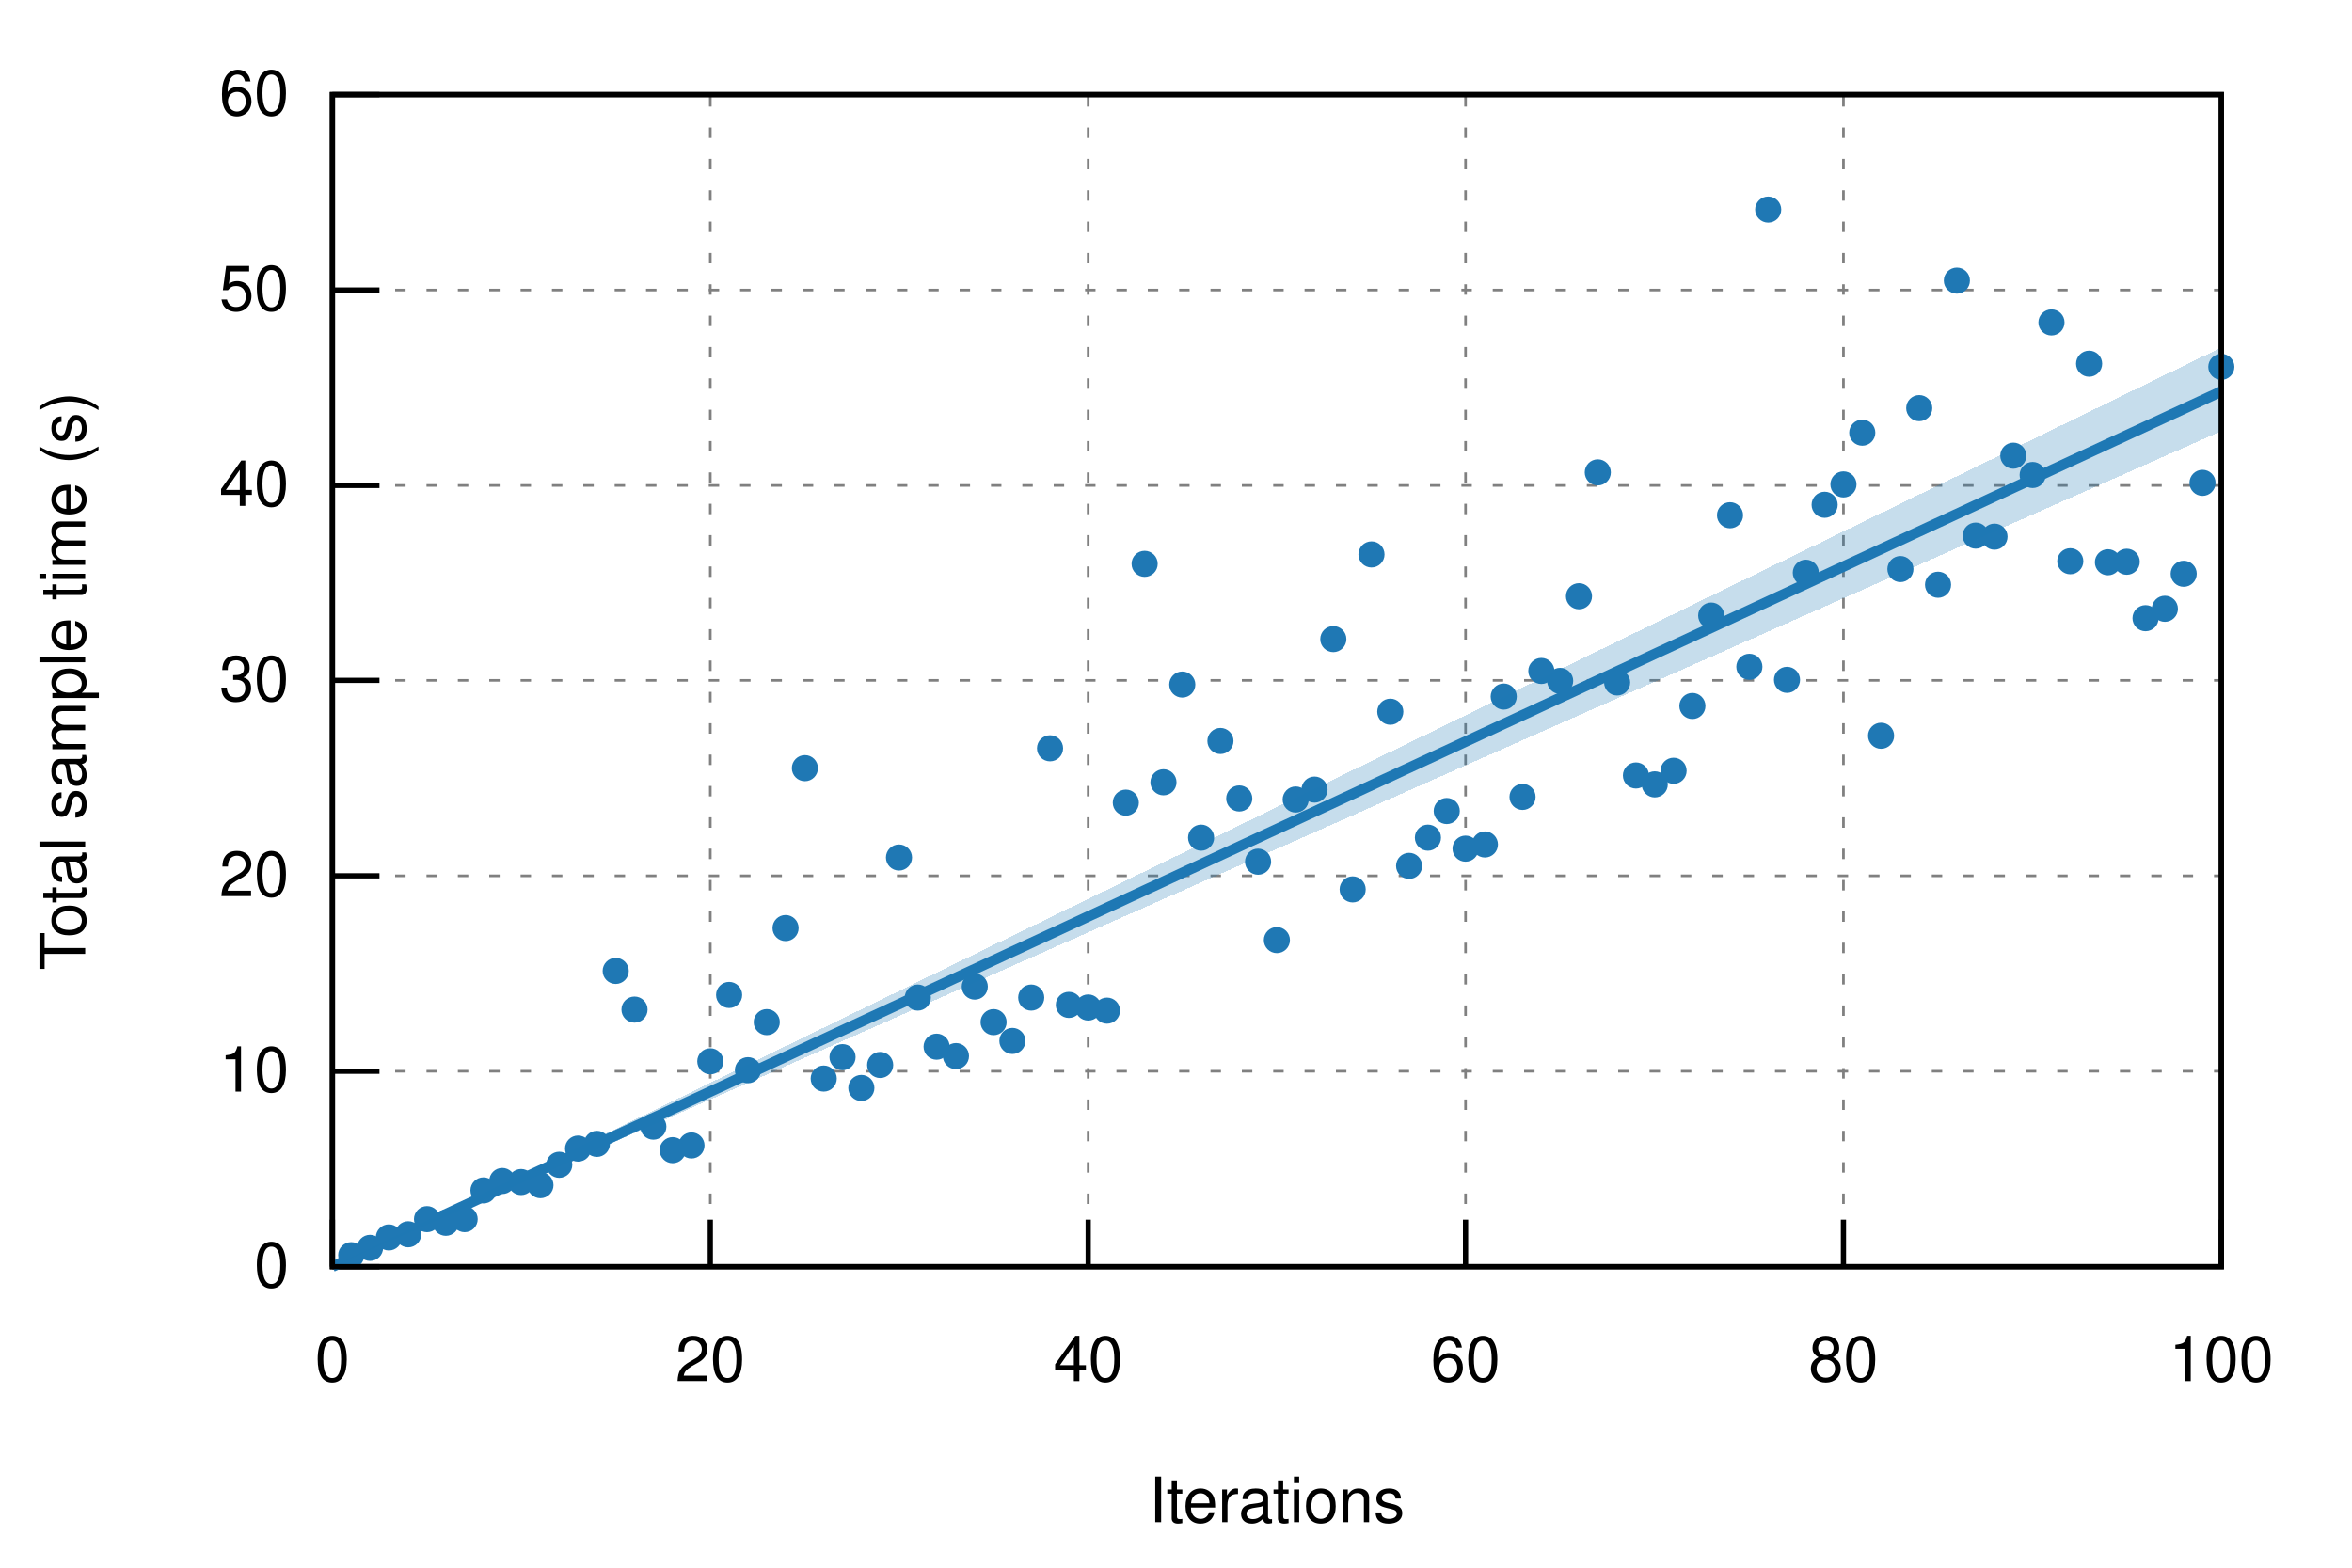
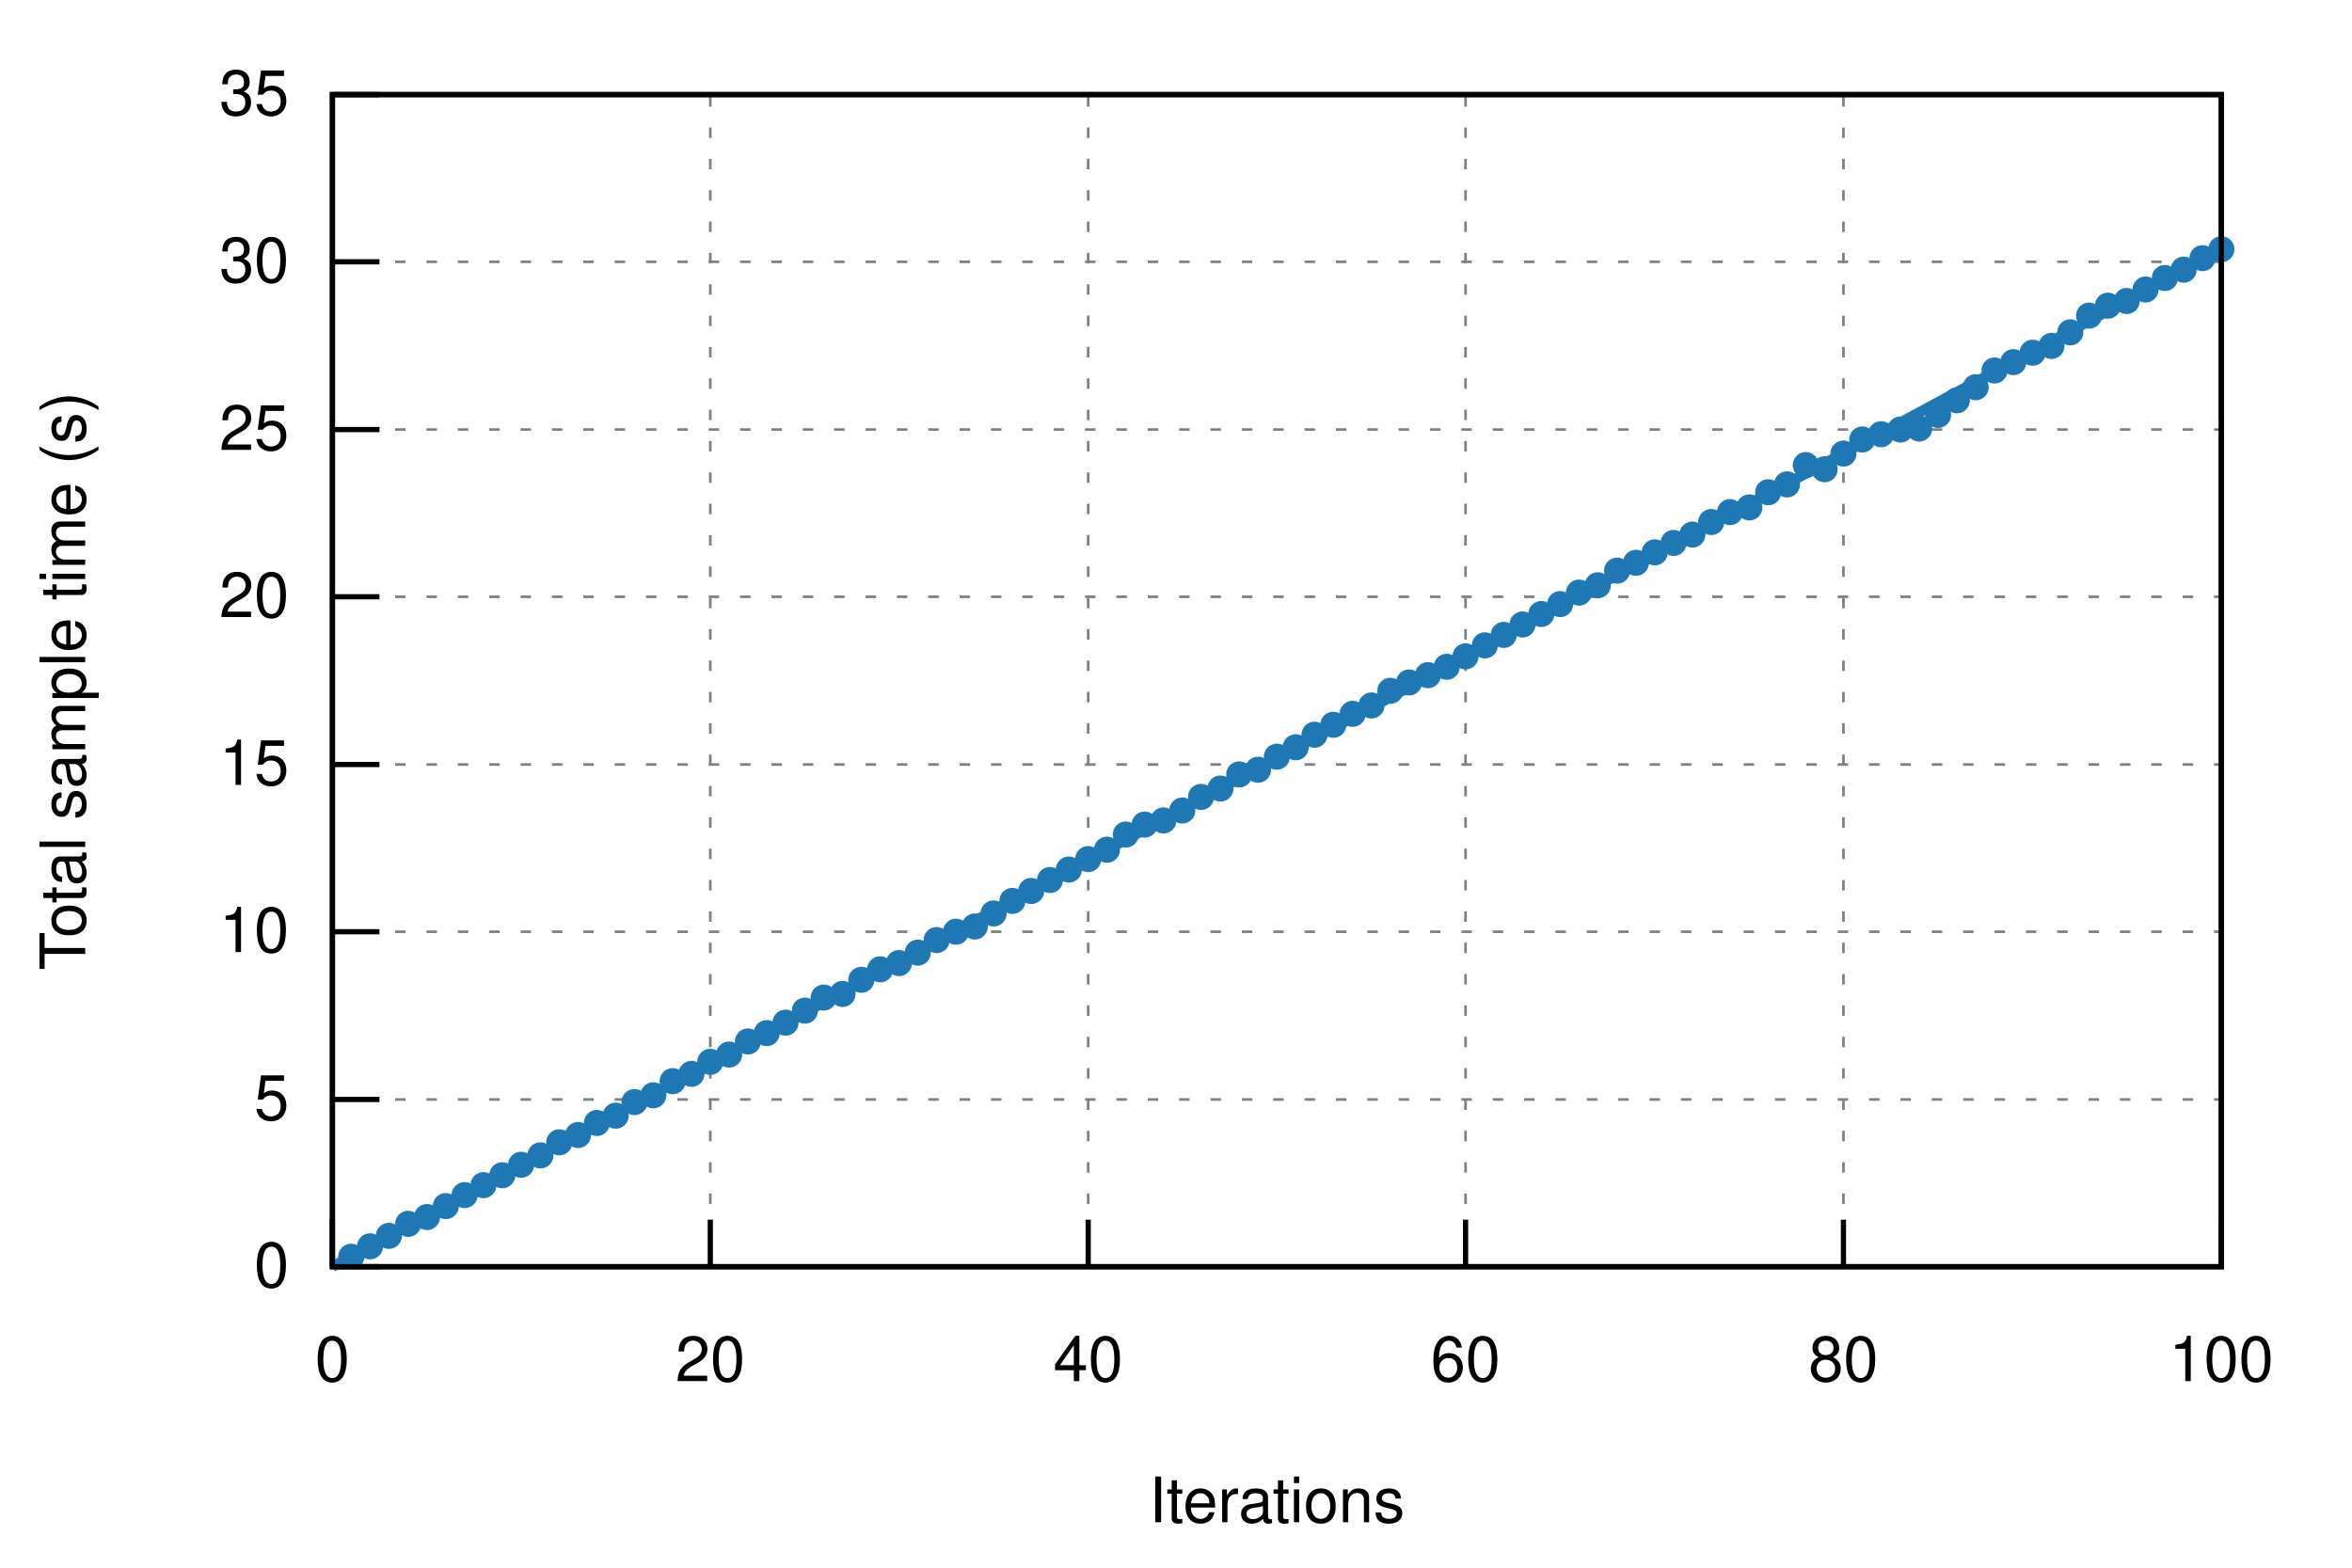
<svg xmlns="http://www.w3.org/2000/svg" xmlns:xlink="http://www.w3.org/1999/xlink" viewBox="0 0 450 300">
  <g id="gnuplot_canvas">
    <rect x="0" y="0" width="450" height="300" fill="none" />
    <defs>
      <circle id="gpDot" r="0.5" stroke-width="0.5" stroke="currentColor" />
      <path id="gpPt0" stroke-width="0.222" stroke="currentColor" d="M-1,0 h2 M0,-1 v2" />
      <path id="gpPt1" stroke-width="0.222" stroke="currentColor" d="M-1,-1 L1,1 M1,-1 L-1,1" />
      <path id="gpPt2" stroke-width="0.222" stroke="currentColor" d="M-1,0 L1,0 M0,-1 L0,1 M-1,-1 L1,1 M-1,1 L1,-1" />
      <rect id="gpPt3" stroke-width="0.222" stroke="currentColor" x="-1" y="-1" width="2" height="2" />
      <rect id="gpPt4" stroke-width="0.222" stroke="currentColor" fill="currentColor" x="-1" y="-1" width="2" height="2" />
      <circle id="gpPt5" stroke-width="0.222" stroke="currentColor" cx="0" cy="0" r="1" />
      <use xlink:href="#gpPt5" id="gpPt6" fill="currentColor" stroke="none" />
      <path id="gpPt7" stroke-width="0.222" stroke="currentColor" d="M0,-1.33 L-1.33,0.67 L1.33,0.67 z" />
      <use xlink:href="#gpPt7" id="gpPt8" fill="currentColor" stroke="none" />
      <use xlink:href="#gpPt7" id="gpPt9" stroke="currentColor" transform="rotate(180)" />
      <use xlink:href="#gpPt9" id="gpPt10" fill="currentColor" stroke="none" />
      <use xlink:href="#gpPt3" id="gpPt11" stroke="currentColor" transform="rotate(45)" />
      <use xlink:href="#gpPt11" id="gpPt12" fill="currentColor" stroke="none" />
      <path id="gpPt13" stroke-width="0.222" stroke="currentColor" d="M0,1.330 L1.265,0.411 L0.782,-1.067 L-0.782,-1.076 L-1.265,0.411 z" />
      <use xlink:href="#gpPt13" id="gpPt14" fill="currentColor" stroke="none" />
      <filter id="textbox" filterUnits="objectBoundingBox" x="0" y="0" height="1" width="1">
        <feFlood flood-color="white" flood-opacity="1" result="bgnd" />
        <feComposite in="SourceGraphic" in2="bgnd" operator="atop" />
      </filter>
      <filter id="greybox" filterUnits="objectBoundingBox" x="0" y="0" height="1" width="1">
        <feFlood flood-color="lightgrey" flood-opacity="1" result="grey" />
        <feComposite in="SourceGraphic" in2="grey" operator="atop" />
      </filter>
    </defs>
    <g fill="none" color="white" stroke="currentColor" stroke-width="1.00" stroke-linecap="butt" stroke-linejoin="miter">
</g>
    <g fill="none" color="black" stroke="currentColor" stroke-width="1.00" stroke-linecap="butt" stroke-linejoin="miter">
</g>
    <g fill="none" color="black" stroke="black" stroke-width="0.50" stroke-linecap="butt" stroke-linejoin="miter">
</g>
    <g fill="none" color="gray" stroke="currentColor" stroke-width="0.50" stroke-linecap="butt" stroke-linejoin="miter">
      <path stroke="gray" stroke-dasharray="2,4" class="gridline" d="M63.6,242.4 L425.0,242.4  " />
    </g>
    <g fill="none" color="gray" stroke="gray" stroke-width="1.00" stroke-linecap="butt" stroke-linejoin="miter">
</g>
    <g fill="none" color="black" stroke="currentColor" stroke-width="1.00" stroke-linecap="butt" stroke-linejoin="miter">
      <path stroke="black" d="M63.6,242.4 L72.6,242.4  " />
      <g transform="translate(55.3,246.3)" stroke="none" fill="black" font-family="Helvetica" font-size="12.00" text-anchor="end">
        <text>
          <tspan font-family="Helvetica"> 0</tspan>
        </text>
      </g>
    </g>
    <g fill="none" color="black" stroke="currentColor" stroke-width="1.00" stroke-linecap="butt" stroke-linejoin="miter">
</g>
    <g fill="none" color="black" stroke="black" stroke-width="0.50" stroke-linecap="butt" stroke-linejoin="miter">
</g>
    <g fill="none" color="gray" stroke="currentColor" stroke-width="0.50" stroke-linecap="butt" stroke-linejoin="miter">
-       <path stroke="gray" stroke-dasharray="2,4" class="gridline" d="M63.6,205.0 L425.0,205.0  " />
-     </g>
-     <g fill="none" color="gray" stroke="gray" stroke-width="1.00" stroke-linecap="butt" stroke-linejoin="miter">
- </g>
-     <g fill="none" color="black" stroke="currentColor" stroke-width="1.00" stroke-linecap="butt" stroke-linejoin="miter">
-       <path stroke="black" d="M63.6,205.0 L72.6,205.0  " />
-       <g transform="translate(55.3,208.9)" stroke="none" fill="black" font-family="Helvetica" font-size="12.00" text-anchor="end">
+       <path stroke="gray" stroke-dasharray="2,4" class="gridline" d="M63.6,210.4 L425.0,210.4  " />
+     </g>
+     <g fill="none" color="gray" stroke="gray" stroke-width="1.00" stroke-linecap="butt" stroke-linejoin="miter">
+ </g>
+     <g fill="none" color="black" stroke="currentColor" stroke-width="1.00" stroke-linecap="butt" stroke-linejoin="miter">
+       <path stroke="black" d="M63.6,210.4 L72.6,210.4  " />
+       <g transform="translate(55.3,214.3)" stroke="none" fill="black" font-family="Helvetica" font-size="12.00" text-anchor="end">
+         <text>
+           <tspan font-family="Helvetica"> 5</tspan>
+         </text>
+       </g>
+     </g>
+     <g fill="none" color="black" stroke="currentColor" stroke-width="1.00" stroke-linecap="butt" stroke-linejoin="miter">
+ </g>
+     <g fill="none" color="black" stroke="black" stroke-width="0.50" stroke-linecap="butt" stroke-linejoin="miter">
+ </g>
+     <g fill="none" color="gray" stroke="currentColor" stroke-width="0.50" stroke-linecap="butt" stroke-linejoin="miter">
+       <path stroke="gray" stroke-dasharray="2,4" class="gridline" d="M63.6,178.3 L425.0,178.3  " />
+     </g>
+     <g fill="none" color="gray" stroke="gray" stroke-width="1.00" stroke-linecap="butt" stroke-linejoin="miter">
+ </g>
+     <g fill="none" color="black" stroke="currentColor" stroke-width="1.00" stroke-linecap="butt" stroke-linejoin="miter">
+       <path stroke="black" d="M63.6,178.3 L72.6,178.3  " />
+       <g transform="translate(55.3,182.2)" stroke="none" fill="black" font-family="Helvetica" font-size="12.00" text-anchor="end">
        <text>
          <tspan font-family="Helvetica"> 10</tspan>
        </text>
      </g>
    </g>
    <g fill="none" color="black" stroke="currentColor" stroke-width="1.00" stroke-linecap="butt" stroke-linejoin="miter">
</g>
    <g fill="none" color="black" stroke="black" stroke-width="0.50" stroke-linecap="butt" stroke-linejoin="miter">
</g>
    <g fill="none" color="gray" stroke="currentColor" stroke-width="0.50" stroke-linecap="butt" stroke-linejoin="miter">
-       <path stroke="gray" stroke-dasharray="2,4" class="gridline" d="M63.6,167.6 L425.0,167.6  " />
-     </g>
-     <g fill="none" color="gray" stroke="gray" stroke-width="1.00" stroke-linecap="butt" stroke-linejoin="miter">
- </g>
-     <g fill="none" color="black" stroke="currentColor" stroke-width="1.00" stroke-linecap="butt" stroke-linejoin="miter">
-       <path stroke="black" d="M63.6,167.6 L72.6,167.6  " />
-       <g transform="translate(55.3,171.5)" stroke="none" fill="black" font-family="Helvetica" font-size="12.00" text-anchor="end">
+       <path stroke="gray" stroke-dasharray="2,4" class="gridline" d="M63.6,146.3 L425.0,146.3  " />
+     </g>
+     <g fill="none" color="gray" stroke="gray" stroke-width="1.00" stroke-linecap="butt" stroke-linejoin="miter">
+ </g>
+     <g fill="none" color="black" stroke="currentColor" stroke-width="1.00" stroke-linecap="butt" stroke-linejoin="miter">
+       <path stroke="black" d="M63.6,146.3 L72.6,146.3  " />
+       <g transform="translate(55.3,150.2)" stroke="none" fill="black" font-family="Helvetica" font-size="12.00" text-anchor="end">
+         <text>
+           <tspan font-family="Helvetica"> 15</tspan>
+         </text>
+       </g>
+     </g>
+     <g fill="none" color="black" stroke="currentColor" stroke-width="1.00" stroke-linecap="butt" stroke-linejoin="miter">
+ </g>
+     <g fill="none" color="black" stroke="black" stroke-width="0.50" stroke-linecap="butt" stroke-linejoin="miter">
+ </g>
+     <g fill="none" color="gray" stroke="currentColor" stroke-width="0.50" stroke-linecap="butt" stroke-linejoin="miter">
+       <path stroke="gray" stroke-dasharray="2,4" class="gridline" d="M63.6,114.2 L425.0,114.2  " />
+     </g>
+     <g fill="none" color="gray" stroke="gray" stroke-width="1.00" stroke-linecap="butt" stroke-linejoin="miter">
+ </g>
+     <g fill="none" color="black" stroke="currentColor" stroke-width="1.00" stroke-linecap="butt" stroke-linejoin="miter">
+       <path stroke="black" d="M63.6,114.2 L72.6,114.2  " />
+       <g transform="translate(55.3,118.1)" stroke="none" fill="black" font-family="Helvetica" font-size="12.00" text-anchor="end">
        <text>
          <tspan font-family="Helvetica"> 20</tspan>
        </text>
      </g>
    </g>
    <g fill="none" color="black" stroke="currentColor" stroke-width="1.00" stroke-linecap="butt" stroke-linejoin="miter">
</g>
    <g fill="none" color="black" stroke="black" stroke-width="0.50" stroke-linecap="butt" stroke-linejoin="miter">
</g>
    <g fill="none" color="gray" stroke="currentColor" stroke-width="0.50" stroke-linecap="butt" stroke-linejoin="miter">
-       <path stroke="gray" stroke-dasharray="2,4" class="gridline" d="M63.6,130.2 L425.0,130.2  " />
-     </g>
-     <g fill="none" color="gray" stroke="gray" stroke-width="1.00" stroke-linecap="butt" stroke-linejoin="miter">
- </g>
-     <g fill="none" color="black" stroke="currentColor" stroke-width="1.00" stroke-linecap="butt" stroke-linejoin="miter">
-       <path stroke="black" d="M63.6,130.2 L72.6,130.2  " />
-       <g transform="translate(55.3,134.1)" stroke="none" fill="black" font-family="Helvetica" font-size="12.00" text-anchor="end">
+       <path stroke="gray" stroke-dasharray="2,4" class="gridline" d="M63.6,82.2 L425.0,82.2  " />
+     </g>
+     <g fill="none" color="gray" stroke="gray" stroke-width="1.00" stroke-linecap="butt" stroke-linejoin="miter">
+ </g>
+     <g fill="none" color="black" stroke="currentColor" stroke-width="1.00" stroke-linecap="butt" stroke-linejoin="miter">
+       <path stroke="black" d="M63.6,82.2 L72.6,82.2  " />
+       <g transform="translate(55.3,86.1)" stroke="none" fill="black" font-family="Helvetica" font-size="12.00" text-anchor="end">
+         <text>
+           <tspan font-family="Helvetica"> 25</tspan>
+         </text>
+       </g>
+     </g>
+     <g fill="none" color="black" stroke="currentColor" stroke-width="1.00" stroke-linecap="butt" stroke-linejoin="miter">
+ </g>
+     <g fill="none" color="black" stroke="black" stroke-width="0.50" stroke-linecap="butt" stroke-linejoin="miter">
+ </g>
+     <g fill="none" color="gray" stroke="currentColor" stroke-width="0.50" stroke-linecap="butt" stroke-linejoin="miter">
+       <path stroke="gray" stroke-dasharray="2,4" class="gridline" d="M63.6,50.1 L425.0,50.1  " />
+     </g>
+     <g fill="none" color="gray" stroke="gray" stroke-width="1.00" stroke-linecap="butt" stroke-linejoin="miter">
+ </g>
+     <g fill="none" color="black" stroke="currentColor" stroke-width="1.00" stroke-linecap="butt" stroke-linejoin="miter">
+       <path stroke="black" d="M63.6,50.1 L72.6,50.1  " />
+       <g transform="translate(55.3,54.0)" stroke="none" fill="black" font-family="Helvetica" font-size="12.00" text-anchor="end">
        <text>
          <tspan font-family="Helvetica"> 30</tspan>
-         </text>
-       </g>
-     </g>
-     <g fill="none" color="black" stroke="currentColor" stroke-width="1.00" stroke-linecap="butt" stroke-linejoin="miter">
- </g>
-     <g fill="none" color="black" stroke="black" stroke-width="0.50" stroke-linecap="butt" stroke-linejoin="miter">
- </g>
-     <g fill="none" color="gray" stroke="currentColor" stroke-width="0.50" stroke-linecap="butt" stroke-linejoin="miter">
-       <path stroke="gray" stroke-dasharray="2,4" class="gridline" d="M63.6,92.9 L425.0,92.9  " />
-     </g>
-     <g fill="none" color="gray" stroke="gray" stroke-width="1.00" stroke-linecap="butt" stroke-linejoin="miter">
- </g>
-     <g fill="none" color="black" stroke="currentColor" stroke-width="1.00" stroke-linecap="butt" stroke-linejoin="miter">
-       <path stroke="black" d="M63.6,92.9 L72.6,92.9  " />
-       <g transform="translate(55.3,96.8)" stroke="none" fill="black" font-family="Helvetica" font-size="12.00" text-anchor="end">
-         <text>
-           <tspan font-family="Helvetica"> 40</tspan>
-         </text>
-       </g>
-     </g>
-     <g fill="none" color="black" stroke="currentColor" stroke-width="1.00" stroke-linecap="butt" stroke-linejoin="miter">
- </g>
-     <g fill="none" color="black" stroke="black" stroke-width="0.50" stroke-linecap="butt" stroke-linejoin="miter">
- </g>
-     <g fill="none" color="gray" stroke="currentColor" stroke-width="0.50" stroke-linecap="butt" stroke-linejoin="miter">
-       <path stroke="gray" stroke-dasharray="2,4" class="gridline" d="M63.6,55.5 L425.0,55.5  " />
-     </g>
-     <g fill="none" color="gray" stroke="gray" stroke-width="1.00" stroke-linecap="butt" stroke-linejoin="miter">
- </g>
-     <g fill="none" color="black" stroke="currentColor" stroke-width="1.00" stroke-linecap="butt" stroke-linejoin="miter">
-       <path stroke="black" d="M63.6,55.5 L72.6,55.5  " />
-       <g transform="translate(55.3,59.4)" stroke="none" fill="black" font-family="Helvetica" font-size="12.00" text-anchor="end">
-         <text>
-           <tspan font-family="Helvetica"> 50</tspan>
        </text>
      </g>
    </g>
    <g fill="none" color="black" stroke="currentColor" stroke-width="1.00" stroke-linecap="butt" stroke-linejoin="miter">
</g>
    <g fill="none" color="black" stroke="black" stroke-width="0.50" stroke-linecap="butt" stroke-linejoin="miter">
</g>
    <g fill="none" color="gray" stroke="currentColor" stroke-width="0.50" stroke-linecap="butt" stroke-linejoin="miter">
      <path stroke="gray" stroke-dasharray="2,4" class="gridline" d="M63.6,18.1 L425.0,18.1  " />
    </g>
    <g fill="none" color="gray" stroke="gray" stroke-width="1.00" stroke-linecap="butt" stroke-linejoin="miter">
</g>
    <g fill="none" color="black" stroke="currentColor" stroke-width="1.00" stroke-linecap="butt" stroke-linejoin="miter">
      <path stroke="black" d="M63.6,18.1 L72.6,18.1  " />
      <g transform="translate(55.3,22.0)" stroke="none" fill="black" font-family="Helvetica" font-size="12.00" text-anchor="end">
        <text>
-           <tspan font-family="Helvetica"> 60</tspan>
+           <tspan font-family="Helvetica"> 35</tspan>
        </text>
      </g>
    </g>
    <g fill="none" color="black" stroke="currentColor" stroke-width="1.00" stroke-linecap="butt" stroke-linejoin="miter">
</g>
    <g fill="none" color="black" stroke="black" stroke-width="0.50" stroke-linecap="butt" stroke-linejoin="miter">
</g>
    <g fill="none" color="gray" stroke="currentColor" stroke-width="0.50" stroke-linecap="butt" stroke-linejoin="miter">
      <path stroke="gray" stroke-dasharray="2,4" class="gridline" d="M63.6,242.4 L63.6,18.1  " />
    </g>
    <g fill="none" color="gray" stroke="gray" stroke-width="1.00" stroke-linecap="butt" stroke-linejoin="miter">
</g>
    <g fill="none" color="black" stroke="currentColor" stroke-width="1.00" stroke-linecap="butt" stroke-linejoin="miter">
      <path stroke="black" d="M63.6,242.4 L63.6,233.4  " />
      <g transform="translate(63.6,264.3)" stroke="none" fill="black" font-family="Helvetica" font-size="12.00" text-anchor="middle">
        <text>
          <tspan font-family="Helvetica"> 0</tspan>
        </text>
      </g>
    </g>
    <g fill="none" color="black" stroke="currentColor" stroke-width="1.00" stroke-linecap="butt" stroke-linejoin="miter">
</g>
    <g fill="none" color="black" stroke="black" stroke-width="0.50" stroke-linecap="butt" stroke-linejoin="miter">
</g>
    <g fill="none" color="gray" stroke="currentColor" stroke-width="0.50" stroke-linecap="butt" stroke-linejoin="miter">
      <path stroke="gray" stroke-dasharray="2,4" class="gridline" d="M135.9,242.4 L135.9,18.1  " />
    </g>
    <g fill="none" color="gray" stroke="gray" stroke-width="1.00" stroke-linecap="butt" stroke-linejoin="miter">
</g>
    <g fill="none" color="black" stroke="currentColor" stroke-width="1.00" stroke-linecap="butt" stroke-linejoin="miter">
      <path stroke="black" d="M135.9,242.4 L135.9,233.4  " />
      <g transform="translate(135.9,264.3)" stroke="none" fill="black" font-family="Helvetica" font-size="12.00" text-anchor="middle">
        <text>
          <tspan font-family="Helvetica"> 20</tspan>
        </text>
      </g>
    </g>
    <g fill="none" color="black" stroke="currentColor" stroke-width="1.00" stroke-linecap="butt" stroke-linejoin="miter">
</g>
    <g fill="none" color="black" stroke="black" stroke-width="0.50" stroke-linecap="butt" stroke-linejoin="miter">
</g>
    <g fill="none" color="gray" stroke="currentColor" stroke-width="0.50" stroke-linecap="butt" stroke-linejoin="miter">
      <path stroke="gray" stroke-dasharray="2,4" class="gridline" d="M208.2,242.4 L208.2,18.1  " />
    </g>
    <g fill="none" color="gray" stroke="gray" stroke-width="1.00" stroke-linecap="butt" stroke-linejoin="miter">
</g>
    <g fill="none" color="black" stroke="currentColor" stroke-width="1.00" stroke-linecap="butt" stroke-linejoin="miter">
      <path stroke="black" d="M208.2,242.4 L208.2,233.4  " />
      <g transform="translate(208.2,264.3)" stroke="none" fill="black" font-family="Helvetica" font-size="12.00" text-anchor="middle">
        <text>
          <tspan font-family="Helvetica"> 40</tspan>
        </text>
      </g>
    </g>
    <g fill="none" color="black" stroke="currentColor" stroke-width="1.00" stroke-linecap="butt" stroke-linejoin="miter">
</g>
    <g fill="none" color="black" stroke="black" stroke-width="0.50" stroke-linecap="butt" stroke-linejoin="miter">
</g>
    <g fill="none" color="gray" stroke="currentColor" stroke-width="0.50" stroke-linecap="butt" stroke-linejoin="miter">
      <path stroke="gray" stroke-dasharray="2,4" class="gridline" d="M280.4,242.4 L280.4,18.1  " />
    </g>
    <g fill="none" color="gray" stroke="gray" stroke-width="1.00" stroke-linecap="butt" stroke-linejoin="miter">
</g>
    <g fill="none" color="black" stroke="currentColor" stroke-width="1.00" stroke-linecap="butt" stroke-linejoin="miter">
      <path stroke="black" d="M280.4,242.4 L280.4,233.4  " />
      <g transform="translate(280.4,264.3)" stroke="none" fill="black" font-family="Helvetica" font-size="12.00" text-anchor="middle">
        <text>
          <tspan font-family="Helvetica"> 60</tspan>
        </text>
      </g>
    </g>
    <g fill="none" color="black" stroke="currentColor" stroke-width="1.00" stroke-linecap="butt" stroke-linejoin="miter">
</g>
    <g fill="none" color="black" stroke="black" stroke-width="0.50" stroke-linecap="butt" stroke-linejoin="miter">
</g>
    <g fill="none" color="gray" stroke="currentColor" stroke-width="0.50" stroke-linecap="butt" stroke-linejoin="miter">
      <path stroke="gray" stroke-dasharray="2,4" class="gridline" d="M352.7,242.4 L352.7,18.1  " />
    </g>
    <g fill="none" color="gray" stroke="gray" stroke-width="1.00" stroke-linecap="butt" stroke-linejoin="miter">
</g>
    <g fill="none" color="black" stroke="currentColor" stroke-width="1.00" stroke-linecap="butt" stroke-linejoin="miter">
      <path stroke="black" d="M352.7,242.4 L352.7,233.4  " />
      <g transform="translate(352.7,264.3)" stroke="none" fill="black" font-family="Helvetica" font-size="12.00" text-anchor="middle">
        <text>
          <tspan font-family="Helvetica"> 80</tspan>
        </text>
      </g>
    </g>
    <g fill="none" color="black" stroke="currentColor" stroke-width="1.00" stroke-linecap="butt" stroke-linejoin="miter">
</g>
    <g fill="none" color="black" stroke="black" stroke-width="0.50" stroke-linecap="butt" stroke-linejoin="miter">
</g>
    <g fill="none" color="gray" stroke="currentColor" stroke-width="0.50" stroke-linecap="butt" stroke-linejoin="miter">
      <path stroke="gray" stroke-dasharray="2,4" class="gridline" d="M425.0,242.4 L425.0,18.1  " />
    </g>
    <g fill="none" color="gray" stroke="gray" stroke-width="1.00" stroke-linecap="butt" stroke-linejoin="miter">
</g>
    <g fill="none" color="black" stroke="currentColor" stroke-width="1.00" stroke-linecap="butt" stroke-linejoin="miter">
      <path stroke="black" d="M425.0,242.4 L425.0,233.4  " />
      <g transform="translate(425.0,264.3)" stroke="none" fill="black" font-family="Helvetica" font-size="12.00" text-anchor="middle">
        <text>
          <tspan font-family="Helvetica"> 100</tspan>
        </text>
      </g>
    </g>
    <g fill="none" color="black" stroke="currentColor" stroke-width="1.00" stroke-linecap="butt" stroke-linejoin="miter">
</g>
    <g fill="none" color="black" stroke="currentColor" stroke-width="1.00" stroke-linecap="butt" stroke-linejoin="miter">
      <path stroke="black" d="M63.6,18.1 L63.6,242.4 L425.0,242.4 L425.0,18.1 L63.6,18.1 Z  " />
    </g>
    <g fill="none" color="black" stroke="currentColor" stroke-width="1.00" stroke-linecap="butt" stroke-linejoin="miter">
      <g transform="translate(16.3,130.3) rotate(270)" stroke="none" fill="black" font-family="Helvetica" font-size="12.00" text-anchor="middle">
        <text>
          <tspan font-family="Helvetica">Total sample time (s)</tspan>
        </text>
      </g>
    </g>
    <g fill="none" color="black" stroke="currentColor" stroke-width="1.00" stroke-linecap="butt" stroke-linejoin="miter">
      <g transform="translate(244.3,291.3)" stroke="none" fill="black" font-family="Helvetica" font-size="12.00" text-anchor="middle">
        <text>
          <tspan font-family="Helvetica">Iterations</tspan>
        </text>
      </g>
    </g>
    <g fill="none" color="black" stroke="currentColor" stroke-width="1.00" stroke-linecap="butt" stroke-linejoin="miter">
</g>
    <g id="gnuplot_plot_1">
      <g fill="none" color="black" stroke="currentColor" stroke-width="1.00" stroke-linecap="butt" stroke-linejoin="miter">
-         <use xlink:href="#gpPt6" transform="translate(67.2,240.2) scale(2.25)" color="rgb( 31, 120, 180)" />
-         <use xlink:href="#gpPt6" transform="translate(70.8,238.8) scale(2.25)" color="rgb( 31, 120, 180)" />
-         <use xlink:href="#gpPt6" transform="translate(74.4,236.8) scale(2.25)" color="rgb( 31, 120, 180)" />
-         <use xlink:href="#gpPt6" transform="translate(78.1,236.2) scale(2.25)" color="rgb( 31, 120, 180)" />
-         <use xlink:href="#gpPt6" transform="translate(81.7,233.3) scale(2.25)" color="rgb( 31, 120, 180)" />
-         <use xlink:href="#gpPt6" transform="translate(85.3,234.0) scale(2.25)" color="rgb( 31, 120, 180)" />
-         <use xlink:href="#gpPt6" transform="translate(88.9,233.3) scale(2.25)" color="rgb( 31, 120, 180)" />
-         <use xlink:href="#gpPt6" transform="translate(92.5,227.8) scale(2.25)" color="rgb( 31, 120, 180)" />
-         <use xlink:href="#gpPt6" transform="translate(96.1,226.0) scale(2.25)" color="rgb( 31, 120, 180)" />
-         <use xlink:href="#gpPt6" transform="translate(99.7,226.2) scale(2.25)" color="rgb( 31, 120, 180)" />
-         <use xlink:href="#gpPt6" transform="translate(103.4,226.8) scale(2.25)" color="rgb( 31, 120, 180)" />
-         <use xlink:href="#gpPt6" transform="translate(107.0,222.9) scale(2.25)" color="rgb( 31, 120, 180)" />
-         <use xlink:href="#gpPt6" transform="translate(110.6,219.8) scale(2.25)" color="rgb( 31, 120, 180)" />
-         <use xlink:href="#gpPt6" transform="translate(114.2,218.9) scale(2.25)" color="rgb( 31, 120, 180)" />
-         <use xlink:href="#gpPt6" transform="translate(117.8,185.8) scale(2.25)" color="rgb( 31, 120, 180)" />
-         <use xlink:href="#gpPt6" transform="translate(121.4,193.2) scale(2.25)" color="rgb( 31, 120, 180)" />
-         <use xlink:href="#gpPt6" transform="translate(125.0,215.6) scale(2.25)" color="rgb( 31, 120, 180)" />
-         <use xlink:href="#gpPt6" transform="translate(128.7,220.1) scale(2.25)" color="rgb( 31, 120, 180)" />
-         <use xlink:href="#gpPt6" transform="translate(132.3,219.2) scale(2.25)" color="rgb( 31, 120, 180)" />
-         <use xlink:href="#gpPt6" transform="translate(135.9,203.1) scale(2.25)" color="rgb( 31, 120, 180)" />
-         <use xlink:href="#gpPt6" transform="translate(139.5,190.4) scale(2.25)" color="rgb( 31, 120, 180)" />
-         <use xlink:href="#gpPt6" transform="translate(143.1,204.8) scale(2.25)" color="rgb( 31, 120, 180)" />
-         <use xlink:href="#gpPt6" transform="translate(146.7,195.6) scale(2.25)" color="rgb( 31, 120, 180)" />
-         <use xlink:href="#gpPt6" transform="translate(150.3,177.6) scale(2.25)" color="rgb( 31, 120, 180)" />
-         <use xlink:href="#gpPt6" transform="translate(154.0,147.0) scale(2.25)" color="rgb( 31, 120, 180)" />
-         <use xlink:href="#gpPt6" transform="translate(157.6,206.4) scale(2.25)" color="rgb( 31, 120, 180)" />
-         <use xlink:href="#gpPt6" transform="translate(161.2,202.3) scale(2.25)" color="rgb( 31, 120, 180)" />
-         <use xlink:href="#gpPt6" transform="translate(164.8,208.2) scale(2.25)" color="rgb( 31, 120, 180)" />
-         <use xlink:href="#gpPt6" transform="translate(168.4,203.8) scale(2.25)" color="rgb( 31, 120, 180)" />
-         <use xlink:href="#gpPt6" transform="translate(172.0,164.1) scale(2.25)" color="rgb( 31, 120, 180)" />
-         <use xlink:href="#gpPt6" transform="translate(175.6,190.9) scale(2.25)" color="rgb( 31, 120, 180)" />
-         <use xlink:href="#gpPt6" transform="translate(179.2,200.3) scale(2.25)" color="rgb( 31, 120, 180)" />
-         <use xlink:href="#gpPt6" transform="translate(182.9,202.1) scale(2.25)" color="rgb( 31, 120, 180)" />
-         <use xlink:href="#gpPt6" transform="translate(186.5,188.8) scale(2.25)" color="rgb( 31, 120, 180)" />
-         <use xlink:href="#gpPt6" transform="translate(190.1,195.6) scale(2.25)" color="rgb( 31, 120, 180)" />
-         <use xlink:href="#gpPt6" transform="translate(193.7,199.2) scale(2.25)" color="rgb( 31, 120, 180)" />
-         <use xlink:href="#gpPt6" transform="translate(197.3,190.9) scale(2.25)" color="rgb( 31, 120, 180)" />
-         <use xlink:href="#gpPt6" transform="translate(200.9,143.2) scale(2.25)" color="rgb( 31, 120, 180)" />
-         <use xlink:href="#gpPt6" transform="translate(204.5,192.3) scale(2.25)" color="rgb( 31, 120, 180)" />
-         <use xlink:href="#gpPt6" transform="translate(208.2,192.8) scale(2.25)" color="rgb( 31, 120, 180)" />
-         <use xlink:href="#gpPt6" transform="translate(211.8,193.4) scale(2.25)" color="rgb( 31, 120, 180)" />
-         <use xlink:href="#gpPt6" transform="translate(215.4,153.6) scale(2.25)" color="rgb( 31, 120, 180)" />
-         <use xlink:href="#gpPt6" transform="translate(219.0,107.9) scale(2.25)" color="rgb( 31, 120, 180)" />
-         <use xlink:href="#gpPt6" transform="translate(222.6,149.7) scale(2.25)" color="rgb( 31, 120, 180)" />
-         <use xlink:href="#gpPt6" transform="translate(226.2,131.0) scale(2.25)" color="rgb( 31, 120, 180)" />
-         <use xlink:href="#gpPt6" transform="translate(229.8,160.3) scale(2.25)" color="rgb( 31, 120, 180)" />
-         <use xlink:href="#gpPt6" transform="translate(233.5,141.8) scale(2.25)" color="rgb( 31, 120, 180)" />
-         <use xlink:href="#gpPt6" transform="translate(237.1,152.8) scale(2.25)" color="rgb( 31, 120, 180)" />
-         <use xlink:href="#gpPt6" transform="translate(240.7,164.9) scale(2.25)" color="rgb( 31, 120, 180)" />
-         <use xlink:href="#gpPt6" transform="translate(244.3,179.9) scale(2.25)" color="rgb( 31, 120, 180)" />
-         <use xlink:href="#gpPt6" transform="translate(247.9,153.0) scale(2.25)" color="rgb( 31, 120, 180)" />
-         <use xlink:href="#gpPt6" transform="translate(251.5,151.1) scale(2.25)" color="rgb( 31, 120, 180)" />
-         <use xlink:href="#gpPt6" transform="translate(255.1,122.3) scale(2.25)" color="rgb( 31, 120, 180)" />
-         <use xlink:href="#gpPt6" transform="translate(258.8,170.2) scale(2.25)" color="rgb( 31, 120, 180)" />
-         <use xlink:href="#gpPt6" transform="translate(262.4,106.1) scale(2.25)" color="rgb( 31, 120, 180)" />
-         <use xlink:href="#gpPt6" transform="translate(266.0,136.2) scale(2.25)" color="rgb( 31, 120, 180)" />
-         <use xlink:href="#gpPt6" transform="translate(269.6,165.7) scale(2.25)" color="rgb( 31, 120, 180)" />
-         <use xlink:href="#gpPt6" transform="translate(273.2,160.3) scale(2.25)" color="rgb( 31, 120, 180)" />
-         <use xlink:href="#gpPt6" transform="translate(276.8,155.2) scale(2.25)" color="rgb( 31, 120, 180)" />
-         <use xlink:href="#gpPt6" transform="translate(280.4,162.4) scale(2.25)" color="rgb( 31, 120, 180)" />
-         <use xlink:href="#gpPt6" transform="translate(284.1,161.6) scale(2.25)" color="rgb( 31, 120, 180)" />
-         <use xlink:href="#gpPt6" transform="translate(287.7,133.3) scale(2.25)" color="rgb( 31, 120, 180)" />
-         <use xlink:href="#gpPt6" transform="translate(291.3,152.5) scale(2.25)" color="rgb( 31, 120, 180)" />
-         <use xlink:href="#gpPt6" transform="translate(294.9,128.4) scale(2.25)" color="rgb( 31, 120, 180)" />
-         <use xlink:href="#gpPt6" transform="translate(298.5,130.3) scale(2.25)" color="rgb( 31, 120, 180)" />
-         <use xlink:href="#gpPt6" transform="translate(302.1,114.1) scale(2.25)" color="rgb( 31, 120, 180)" />
-         <use xlink:href="#gpPt6" transform="translate(305.7,90.4) scale(2.25)" color="rgb( 31, 120, 180)" />
-         <use xlink:href="#gpPt6" transform="translate(309.4,130.6) scale(2.25)" color="rgb( 31, 120, 180)" />
-         <use xlink:href="#gpPt6" transform="translate(313.0,148.4) scale(2.25)" color="rgb( 31, 120, 180)" />
-         <use xlink:href="#gpPt6" transform="translate(316.6,150.1) scale(2.25)" color="rgb( 31, 120, 180)" />
-         <use xlink:href="#gpPt6" transform="translate(320.2,147.5) scale(2.25)" color="rgb( 31, 120, 180)" />
-         <use xlink:href="#gpPt6" transform="translate(323.8,135.1) scale(2.25)" color="rgb( 31, 120, 180)" />
-         <use xlink:href="#gpPt6" transform="translate(327.4,117.8) scale(2.25)" color="rgb( 31, 120, 180)" />
-         <use xlink:href="#gpPt6" transform="translate(331.0,98.6) scale(2.25)" color="rgb( 31, 120, 180)" />
-         <use xlink:href="#gpPt6" transform="translate(334.7,127.6) scale(2.25)" color="rgb( 31, 120, 180)" />
-         <use xlink:href="#gpPt6" transform="translate(338.3,40.1) scale(2.25)" color="rgb( 31, 120, 180)" />
-         <use xlink:href="#gpPt6" transform="translate(341.9,130.1) scale(2.25)" color="rgb( 31, 120, 180)" />
-         <use xlink:href="#gpPt6" transform="translate(345.5,109.6) scale(2.25)" color="rgb( 31, 120, 180)" />
-         <use xlink:href="#gpPt6" transform="translate(349.1,96.6) scale(2.25)" color="rgb( 31, 120, 180)" />
-         <use xlink:href="#gpPt6" transform="translate(352.7,92.7) scale(2.25)" color="rgb( 31, 120, 180)" />
-         <use xlink:href="#gpPt6" transform="translate(356.3,82.8) scale(2.25)" color="rgb( 31, 120, 180)" />
-         <use xlink:href="#gpPt6" transform="translate(359.9,140.8) scale(2.25)" color="rgb( 31, 120, 180)" />
-         <use xlink:href="#gpPt6" transform="translate(363.6,108.9) scale(2.25)" color="rgb( 31, 120, 180)" />
-         <use xlink:href="#gpPt6" transform="translate(367.2,78.1) scale(2.25)" color="rgb( 31, 120, 180)" />
-         <use xlink:href="#gpPt6" transform="translate(370.8,111.9) scale(2.25)" color="rgb( 31, 120, 180)" />
-         <use xlink:href="#gpPt6" transform="translate(374.4,53.7) scale(2.25)" color="rgb( 31, 120, 180)" />
-         <use xlink:href="#gpPt6" transform="translate(378.0,102.5) scale(2.25)" color="rgb( 31, 120, 180)" />
-         <use xlink:href="#gpPt6" transform="translate(381.6,102.7) scale(2.25)" color="rgb( 31, 120, 180)" />
-         <use xlink:href="#gpPt6" transform="translate(385.2,87.2) scale(2.25)" color="rgb( 31, 120, 180)" />
-         <use xlink:href="#gpPt6" transform="translate(388.9,90.9) scale(2.25)" color="rgb( 31, 120, 180)" />
-         <use xlink:href="#gpPt6" transform="translate(392.5,61.7) scale(2.25)" color="rgb( 31, 120, 180)" />
-         <use xlink:href="#gpPt6" transform="translate(396.1,107.4) scale(2.25)" color="rgb( 31, 120, 180)" />
-         <use xlink:href="#gpPt6" transform="translate(399.7,69.6) scale(2.25)" color="rgb( 31, 120, 180)" />
-         <use xlink:href="#gpPt6" transform="translate(403.3,107.6) scale(2.25)" color="rgb( 31, 120, 180)" />
-         <use xlink:href="#gpPt6" transform="translate(406.9,107.5) scale(2.25)" color="rgb( 31, 120, 180)" />
-         <use xlink:href="#gpPt6" transform="translate(410.5,118.3) scale(2.25)" color="rgb( 31, 120, 180)" />
-         <use xlink:href="#gpPt6" transform="translate(414.2,116.5) scale(2.25)" color="rgb( 31, 120, 180)" />
-         <use xlink:href="#gpPt6" transform="translate(417.8,109.8) scale(2.25)" color="rgb( 31, 120, 180)" />
-         <use xlink:href="#gpPt6" transform="translate(421.4,92.4) scale(2.25)" color="rgb( 31, 120, 180)" />
-         <use xlink:href="#gpPt6" transform="translate(425.0,70.2) scale(2.25)" color="rgb( 31, 120, 180)" />
+         <use xlink:href="#gpPt6" transform="translate(67.2,240.5) scale(2.25)" color="rgb( 31, 120, 180)" />
+         <use xlink:href="#gpPt6" transform="translate(70.8,238.5) scale(2.25)" color="rgb( 31, 120, 180)" />
+         <use xlink:href="#gpPt6" transform="translate(74.4,236.5) scale(2.25)" color="rgb( 31, 120, 180)" />
+         <use xlink:href="#gpPt6" transform="translate(78.1,234.2) scale(2.25)" color="rgb( 31, 120, 180)" />
+         <use xlink:href="#gpPt6" transform="translate(81.7,232.9) scale(2.25)" color="rgb( 31, 120, 180)" />
+         <use xlink:href="#gpPt6" transform="translate(85.3,230.8) scale(2.25)" color="rgb( 31, 120, 180)" />
+         <use xlink:href="#gpPt6" transform="translate(88.9,228.7) scale(2.25)" color="rgb( 31, 120, 180)" />
+         <use xlink:href="#gpPt6" transform="translate(92.5,226.8) scale(2.25)" color="rgb( 31, 120, 180)" />
+         <use xlink:href="#gpPt6" transform="translate(96.1,224.9) scale(2.25)" color="rgb( 31, 120, 180)" />
+         <use xlink:href="#gpPt6" transform="translate(99.7,222.9) scale(2.25)" color="rgb( 31, 120, 180)" />
+         <use xlink:href="#gpPt6" transform="translate(103.4,221.1) scale(2.25)" color="rgb( 31, 120, 180)" />
+         <use xlink:href="#gpPt6" transform="translate(107.0,218.6) scale(2.25)" color="rgb( 31, 120, 180)" />
+         <use xlink:href="#gpPt6" transform="translate(110.6,217.2) scale(2.25)" color="rgb( 31, 120, 180)" />
+         <use xlink:href="#gpPt6" transform="translate(114.2,214.9) scale(2.25)" color="rgb( 31, 120, 180)" />
+         <use xlink:href="#gpPt6" transform="translate(117.8,213.5) scale(2.25)" color="rgb( 31, 120, 180)" />
+         <use xlink:href="#gpPt6" transform="translate(121.4,210.9) scale(2.25)" color="rgb( 31, 120, 180)" />
+         <use xlink:href="#gpPt6" transform="translate(125.0,209.6) scale(2.25)" color="rgb( 31, 120, 180)" />
+         <use xlink:href="#gpPt6" transform="translate(128.7,206.9) scale(2.25)" color="rgb( 31, 120, 180)" />
+         <use xlink:href="#gpPt6" transform="translate(132.3,205.5) scale(2.25)" color="rgb( 31, 120, 180)" />
+         <use xlink:href="#gpPt6" transform="translate(135.9,203.2) scale(2.25)" color="rgb( 31, 120, 180)" />
+         <use xlink:href="#gpPt6" transform="translate(139.5,201.8) scale(2.25)" color="rgb( 31, 120, 180)" />
+         <use xlink:href="#gpPt6" transform="translate(143.1,199.3) scale(2.25)" color="rgb( 31, 120, 180)" />
+         <use xlink:href="#gpPt6" transform="translate(146.7,197.7) scale(2.25)" color="rgb( 31, 120, 180)" />
+         <use xlink:href="#gpPt6" transform="translate(150.3,195.7) scale(2.25)" color="rgb( 31, 120, 180)" />
+         <use xlink:href="#gpPt6" transform="translate(154.0,193.4) scale(2.25)" color="rgb( 31, 120, 180)" />
+         <use xlink:href="#gpPt6" transform="translate(157.6,190.9) scale(2.25)" color="rgb( 31, 120, 180)" />
+         <use xlink:href="#gpPt6" transform="translate(161.2,190.2) scale(2.25)" color="rgb( 31, 120, 180)" />
+         <use xlink:href="#gpPt6" transform="translate(164.8,187.5) scale(2.25)" color="rgb( 31, 120, 180)" />
+         <use xlink:href="#gpPt6" transform="translate(168.4,185.5) scale(2.25)" color="rgb( 31, 120, 180)" />
+         <use xlink:href="#gpPt6" transform="translate(172.0,184.3) scale(2.25)" color="rgb( 31, 120, 180)" />
+         <use xlink:href="#gpPt6" transform="translate(175.6,182.3) scale(2.25)" color="rgb( 31, 120, 180)" />
+         <use xlink:href="#gpPt6" transform="translate(179.2,179.9) scale(2.25)" color="rgb( 31, 120, 180)" />
+         <use xlink:href="#gpPt6" transform="translate(182.9,178.3) scale(2.25)" color="rgb( 31, 120, 180)" />
+         <use xlink:href="#gpPt6" transform="translate(186.5,177.3) scale(2.25)" color="rgb( 31, 120, 180)" />
+         <use xlink:href="#gpPt6" transform="translate(190.1,174.8) scale(2.25)" color="rgb( 31, 120, 180)" />
+         <use xlink:href="#gpPt6" transform="translate(193.7,172.4) scale(2.25)" color="rgb( 31, 120, 180)" />
+         <use xlink:href="#gpPt6" transform="translate(197.3,170.5) scale(2.25)" color="rgb( 31, 120, 180)" />
+         <use xlink:href="#gpPt6" transform="translate(200.9,168.4) scale(2.25)" color="rgb( 31, 120, 180)" />
+         <use xlink:href="#gpPt6" transform="translate(204.5,166.4) scale(2.25)" color="rgb( 31, 120, 180)" />
+         <use xlink:href="#gpPt6" transform="translate(208.2,164.4) scale(2.25)" color="rgb( 31, 120, 180)" />
+         <use xlink:href="#gpPt6" transform="translate(211.8,162.6) scale(2.25)" color="rgb( 31, 120, 180)" />
+         <use xlink:href="#gpPt6" transform="translate(215.4,159.7) scale(2.25)" color="rgb( 31, 120, 180)" />
+         <use xlink:href="#gpPt6" transform="translate(219.0,157.8) scale(2.25)" color="rgb( 31, 120, 180)" />
+         <use xlink:href="#gpPt6" transform="translate(222.6,157.0) scale(2.25)" color="rgb( 31, 120, 180)" />
+         <use xlink:href="#gpPt6" transform="translate(226.2,155.1) scale(2.25)" color="rgb( 31, 120, 180)" />
+         <use xlink:href="#gpPt6" transform="translate(229.8,152.5) scale(2.25)" color="rgb( 31, 120, 180)" />
+         <use xlink:href="#gpPt6" transform="translate(233.5,150.9) scale(2.25)" color="rgb( 31, 120, 180)" />
+         <use xlink:href="#gpPt6" transform="translate(237.1,148.2) scale(2.25)" color="rgb( 31, 120, 180)" />
+         <use xlink:href="#gpPt6" transform="translate(240.7,147.3) scale(2.25)" color="rgb( 31, 120, 180)" />
+         <use xlink:href="#gpPt6" transform="translate(244.3,144.8) scale(2.25)" color="rgb( 31, 120, 180)" />
+         <use xlink:href="#gpPt6" transform="translate(247.9,143.0) scale(2.25)" color="rgb( 31, 120, 180)" />
+         <use xlink:href="#gpPt6" transform="translate(251.5,140.6) scale(2.25)" color="rgb( 31, 120, 180)" />
+         <use xlink:href="#gpPt6" transform="translate(255.1,138.7) scale(2.25)" color="rgb( 31, 120, 180)" />
+         <use xlink:href="#gpPt6" transform="translate(258.8,136.6) scale(2.25)" color="rgb( 31, 120, 180)" />
+         <use xlink:href="#gpPt6" transform="translate(262.4,135.0) scale(2.25)" color="rgb( 31, 120, 180)" />
+         <use xlink:href="#gpPt6" transform="translate(266.0,132.2) scale(2.25)" color="rgb( 31, 120, 180)" />
+         <use xlink:href="#gpPt6" transform="translate(269.6,130.6) scale(2.25)" color="rgb( 31, 120, 180)" />
+         <use xlink:href="#gpPt6" transform="translate(273.2,129.2) scale(2.25)" color="rgb( 31, 120, 180)" />
+         <use xlink:href="#gpPt6" transform="translate(276.8,127.6) scale(2.25)" color="rgb( 31, 120, 180)" />
+         <use xlink:href="#gpPt6" transform="translate(280.4,125.6) scale(2.25)" color="rgb( 31, 120, 180)" />
+         <use xlink:href="#gpPt6" transform="translate(284.1,123.5) scale(2.25)" color="rgb( 31, 120, 180)" />
+         <use xlink:href="#gpPt6" transform="translate(287.7,121.5) scale(2.25)" color="rgb( 31, 120, 180)" />
+         <use xlink:href="#gpPt6" transform="translate(291.3,119.5) scale(2.25)" color="rgb( 31, 120, 180)" />
+         <use xlink:href="#gpPt6" transform="translate(294.9,117.5) scale(2.25)" color="rgb( 31, 120, 180)" />
+         <use xlink:href="#gpPt6" transform="translate(298.5,115.6) scale(2.25)" color="rgb( 31, 120, 180)" />
+         <use xlink:href="#gpPt6" transform="translate(302.1,113.4) scale(2.25)" color="rgb( 31, 120, 180)" />
+         <use xlink:href="#gpPt6" transform="translate(305.7,112.0) scale(2.25)" color="rgb( 31, 120, 180)" />
+         <use xlink:href="#gpPt6" transform="translate(309.4,109.2) scale(2.25)" color="rgb( 31, 120, 180)" />
+         <use xlink:href="#gpPt6" transform="translate(313.0,107.7) scale(2.25)" color="rgb( 31, 120, 180)" />
+         <use xlink:href="#gpPt6" transform="translate(316.6,105.7) scale(2.25)" color="rgb( 31, 120, 180)" />
+         <use xlink:href="#gpPt6" transform="translate(320.2,103.9) scale(2.25)" color="rgb( 31, 120, 180)" />
+         <use xlink:href="#gpPt6" transform="translate(323.8,102.3) scale(2.25)" color="rgb( 31, 120, 180)" />
+         <use xlink:href="#gpPt6" transform="translate(327.4,99.9) scale(2.25)" color="rgb( 31, 120, 180)" />
+         <use xlink:href="#gpPt6" transform="translate(331.0,98.0) scale(2.25)" color="rgb( 31, 120, 180)" />
+         <use xlink:href="#gpPt6" transform="translate(334.7,97.1) scale(2.25)" color="rgb( 31, 120, 180)" />
+         <use xlink:href="#gpPt6" transform="translate(338.3,94.2) scale(2.25)" color="rgb( 31, 120, 180)" />
+         <use xlink:href="#gpPt6" transform="translate(341.9,92.7) scale(2.25)" color="rgb( 31, 120, 180)" />
+         <use xlink:href="#gpPt6" transform="translate(345.5,89.0) scale(2.25)" color="rgb( 31, 120, 180)" />
+         <use xlink:href="#gpPt6" transform="translate(349.1,89.8) scale(2.25)" color="rgb( 31, 120, 180)" />
+         <use xlink:href="#gpPt6" transform="translate(352.7,86.8) scale(2.25)" color="rgb( 31, 120, 180)" />
+         <use xlink:href="#gpPt6" transform="translate(356.3,84.1) scale(2.25)" color="rgb( 31, 120, 180)" />
+         <use xlink:href="#gpPt6" transform="translate(359.9,83.1) scale(2.25)" color="rgb( 31, 120, 180)" />
+         <use xlink:href="#gpPt6" transform="translate(363.6,82.2) scale(2.25)" color="rgb( 31, 120, 180)" />
+         <use xlink:href="#gpPt6" transform="translate(367.2,82.0) scale(2.25)" color="rgb( 31, 120, 180)" />
+         <use xlink:href="#gpPt6" transform="translate(370.8,79.4) scale(2.25)" color="rgb( 31, 120, 180)" />
+         <use xlink:href="#gpPt6" transform="translate(374.4,76.6) scale(2.25)" color="rgb( 31, 120, 180)" />
+         <use xlink:href="#gpPt6" transform="translate(378.0,74.1) scale(2.25)" color="rgb( 31, 120, 180)" />
+         <use xlink:href="#gpPt6" transform="translate(381.6,70.9) scale(2.25)" color="rgb( 31, 120, 180)" />
+         <use xlink:href="#gpPt6" transform="translate(385.2,69.3) scale(2.25)" color="rgb( 31, 120, 180)" />
+         <use xlink:href="#gpPt6" transform="translate(388.9,67.5) scale(2.25)" color="rgb( 31, 120, 180)" />
+         <use xlink:href="#gpPt6" transform="translate(392.5,66.2) scale(2.25)" color="rgb( 31, 120, 180)" />
+         <use xlink:href="#gpPt6" transform="translate(396.1,63.6) scale(2.25)" color="rgb( 31, 120, 180)" />
+         <use xlink:href="#gpPt6" transform="translate(399.7,60.4) scale(2.25)" color="rgb( 31, 120, 180)" />
+         <use xlink:href="#gpPt6" transform="translate(403.3,58.5) scale(2.25)" color="rgb( 31, 120, 180)" />
+         <use xlink:href="#gpPt6" transform="translate(406.9,57.6) scale(2.25)" color="rgb( 31, 120, 180)" />
+         <use xlink:href="#gpPt6" transform="translate(410.5,55.4) scale(2.25)" color="rgb( 31, 120, 180)" />
+         <use xlink:href="#gpPt6" transform="translate(414.2,53.2) scale(2.25)" color="rgb( 31, 120, 180)" />
+         <use xlink:href="#gpPt6" transform="translate(417.8,51.6) scale(2.25)" color="rgb( 31, 120, 180)" />
+         <use xlink:href="#gpPt6" transform="translate(421.4,49.4) scale(2.25)" color="rgb( 31, 120, 180)" />
+         <use xlink:href="#gpPt6" transform="translate(425.0,47.7) scale(2.25)" color="rgb( 31, 120, 180)" />
      </g>
    </g>
    <g id="gnuplot_plot_2">
      <g fill="none" color="white" stroke="rgb( 31, 120, 180)" stroke-width="2.00" stroke-linecap="butt" stroke-linejoin="miter">
</g>
      <g fill="none" color="black" stroke="currentColor" stroke-width="2.00" stroke-linecap="butt" stroke-linejoin="miter">
-         <path stroke="rgb( 31, 120, 180)" d="M63.6,242.4 L425.0,74.9  " />
+         <path stroke="rgb( 31, 120, 180)" d="M63.6,242.4 L425.0,47.8  " />
      </g>
    </g>
    <g id="gnuplot_plot_3">
      <g fill="none" color="white" stroke="rgb( 31, 120, 180)" stroke-width="1.00" stroke-linecap="butt" stroke-linejoin="miter">
</g>
      <g fill="none" color="black" stroke="currentColor" stroke-width="1.00" stroke-linecap="butt" stroke-linejoin="miter">
        <g stroke="none" shape-rendering="crispEdges">
          <polygon fill="rgb( 31, 120, 180)" fill-opacity="0.25" points="63.6,242.4 63.6,242.4 63.6,242.4 " />
-           <polygon fill="rgb( 31, 120, 180)" fill-opacity="0.25" points="63.6,242.4 425.0,82.5 425.0,66.5 " />
+           <polygon fill="rgb( 31, 120, 180)" fill-opacity="0.25" points="63.6,242.4 425.0,48.1 425.0,47.5 " />
        </g>
      </g>
    </g>
    <g fill="none" color="white" stroke="rgb( 31, 120, 180)" stroke-width="2.00" stroke-linecap="butt" stroke-linejoin="miter">
</g>
    <g fill="none" color="black" stroke="currentColor" stroke-width="2.00" stroke-linecap="butt" stroke-linejoin="miter">
</g>
    <g fill="none" color="black" stroke="black" stroke-width="1.00" stroke-linecap="butt" stroke-linejoin="miter">
</g>
    <g fill="none" color="black" stroke="currentColor" stroke-width="1.00" stroke-linecap="butt" stroke-linejoin="miter">
      <path stroke="black" d="M63.6,18.1 L63.6,242.4 L425.0,242.4 L425.0,18.1 L63.6,18.1 Z  " />
    </g>
    <g fill="none" color="black" stroke="currentColor" stroke-width="1.00" stroke-linecap="butt" stroke-linejoin="miter">
</g>
  </g>
</svg>
